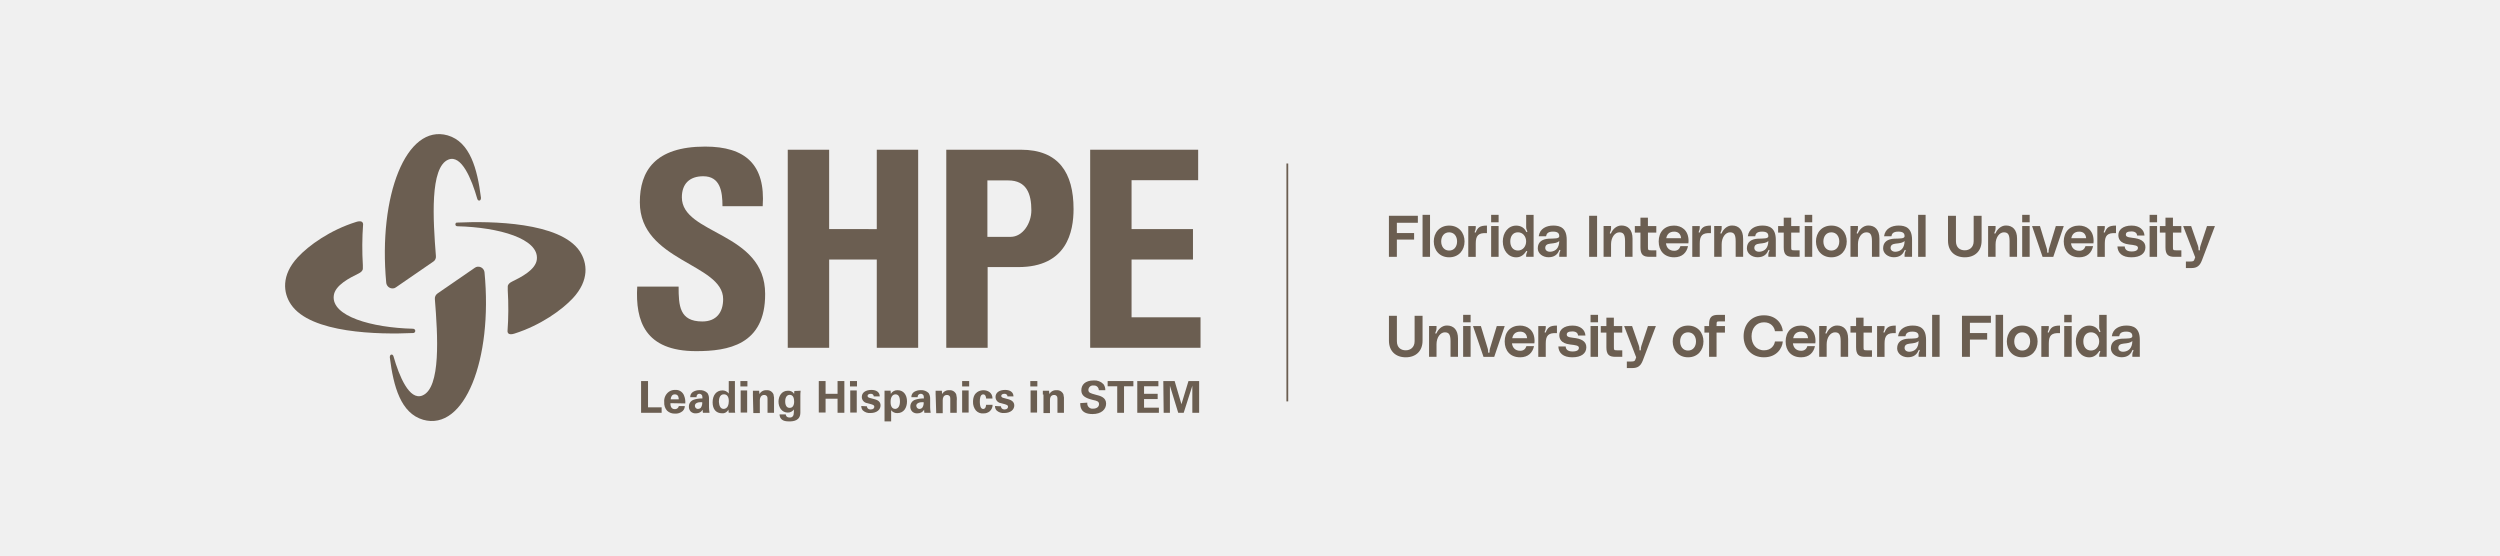
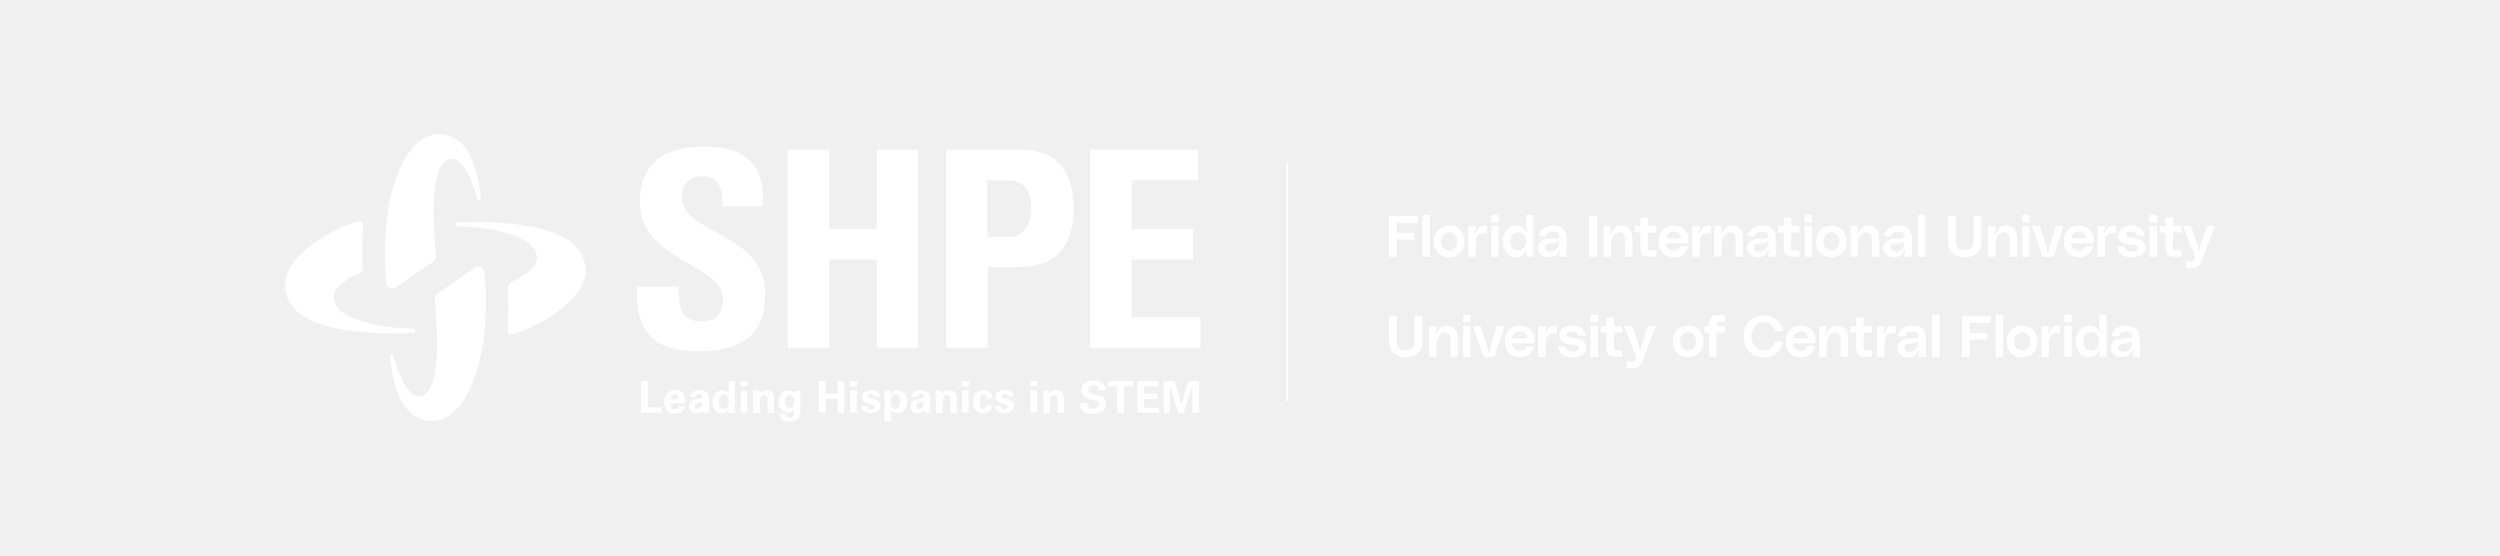
<svg xmlns="http://www.w3.org/2000/svg" id="Layer_1" data-name="Layer 1" viewBox="0 0 900 200">
  <defs>
    <style>
      .cls-1 {
-         fill: #6b5e51;
+         fill: #FFFFFF;
        stroke-width: 0px;
      }
    </style>
  </defs>
  <g>
    <path class="cls-1" d="m230.76,137.18h2.53v9.47h4.9v1.97h-7.4v-11.42h-.02Z" />
    <path class="cls-1" d="m241.35,145.15c0,.56,0,2.15,1.63,2.15.68.01,1.27-.46,1.4-1.12h2.15c0,.67-.28,1.31-.75,1.78-.77.68-1.78,1.02-2.81.94-1.04.04-2.05-.33-2.82-1.04-.75-.85-1.12-1.97-1.03-3.09-.14-1.46.5-2.88,1.69-3.75.66-.45,1.45-.68,2.24-.65,1.38-.12,2.68.68,3.19,1.97.38.92.54,1.91.47,2.9l-5.38-.1Zm2.99-1.4c0-.38,0-1.78-1.4-1.78-1.03,0-1.4.82-1.5,1.78h2.9Z" />
    <path class="cls-1" d="m253.06,148.62c-.08-.37-.11-.75-.1-1.13-.48.83-1.38,1.33-2.34,1.31-.72.08-1.44-.15-1.97-.65-.44-.48-.68-1.12-.65-1.78-.02-1.09.66-2.08,1.69-2.45,1.02-.35,2.1-.5,3.18-.47.02-.35-.01-.7-.09-1.04-.19-.4-.59-.65-1.04-.65-.33,0-.64.18-.82.47-.12.23-.18.49-.19.75h-2.25c-.03-.74.33-1.45.94-1.87.74-.45,1.59-.68,2.45-.66,1.04-.07,2.06.31,2.81,1.04.38.58.58,1.27.56,1.97v3.18c.02.66.08,1.32.19,1.97h-2.37Zm-2.9-2.53c0,.59.44,1.08,1.03,1.13h.1c.39-.02.76-.18,1.03-.47.38-.58.55-1.28.47-1.97-1.63-.09-2.63.38-2.63,1.31h0Z" />
    <path class="cls-1" d="m262.24,137.18h2.33v10.1c-.02.44,0,.88.1,1.31h-2.34l-.1-1.13c-.19.37-.47.7-.82.94-.44.3-.97.44-1.5.38-2.15,0-3.37-1.5-3.37-3.93,0-2.63,1.4-4.31,3.56-4.31.89,0,1.72.42,2.25,1.13v-4.5l-.11.02Zm-1.75,10.03c.64,0,1.22-.37,1.5-.94.27-.59.39-1.23.38-1.87,0-1.63-.66-2.45-1.78-2.45-1.63,0-1.79,1.88-1.79,2.72.1,1.4.56,2.53,1.69,2.53h0Z" />
    <path class="cls-1" d="m266.54,137.18h2.53v1.94h-2.53v-1.94Zm.1,3.38h2.34v7.96h-2.34v-7.96Z" />
    <path class="cls-1" d="m271.05,142.06v-1.4h2.24l.1,1.22c.52-.95,1.54-1.5,2.62-1.41,1.05-.08,2.04.52,2.45,1.5.2.76.26,1.56.19,2.34v4.31h-2.34v-4.96c.01-.28-.02-.55-.1-.82-.2-.43-.65-.69-1.13-.65-.49-.02-.96.23-1.22.65-.2.36-.31.77-.32,1.18v4.68h-2.34l-.16-6.65Z" />
    <path class="cls-1" d="m288.23,140.65c-.08.65-.11,1.31-.1,1.97v5.91c0,2.9-2.45,3.18-4.02,3.18-1.13,0-3.38-.09-3.47-2.53h2.24c0,.19.1,1.13,1.41,1.13.67.08,1.28-.37,1.4-1.03.12-.62.15-1.25.09-1.88-.48.72-1.29,1.15-2.15,1.13-2.24,0-3.37-1.97-3.37-3.94s1.13-3.93,3.37-3.93c.9-.08,1.78.35,2.25,1.13l.09-1.03,2.25-.1Zm-3.93,6.19c1.59,0,1.59-1.97,1.59-2.25,0-.93-.19-2.45-1.59-2.45-.82,0-1.63.65-1.63,2.34,0,.36,0,2.36,1.59,2.36h.04Z" />
    <path class="cls-1" d="m294.76,137.18h2.45v4.59h4.31v-4.59h2.45v11.42h-2.45v-5.06h-4.31v4.97h-2.45v-11.33Z" />
    <path class="cls-1" d="m305.99,137.18h2.53v1.94h-2.53v-1.94Zm.1,3.38h2.34v7.96h-2.34v-7.96Z" />
    <path class="cls-1" d="m312.08,146.27c.02.64.55,1.14,1.19,1.13,0,0,.02,0,.03,0h.23c.82,0,1.22-.47,1.22-.94s-.19-.65-1.13-.94l-1.4-.38c-1.13-.14-1.98-1.11-1.97-2.24,0-1.59,1.4-2.53,3.47-2.53,1.69,0,2.99.75,2.99,2.34h-2.15c-.01-.53-.45-.95-.98-.94-.01,0-.03,0-.04,0h-.1c-.65,0-1.12.28-1.12.75s.38.65,1.12.82l1.41.38c1.49.38,2.15,1.13,2.15,2.25,0,1.4-1.22,2.72-3.66,2.72-1,.08-1.98-.26-2.72-.94-.38-.44-.58-1.01-.56-1.59l2.02.11Z" />
    <path class="cls-1" d="m320.61,140.65l.09,1.13c.51-.85,1.45-1.36,2.45-1.31,2.06,0,3.37,1.63,3.37,4.03,0,2.25-1.13,4.22-3.47,4.22-.87.04-1.71-.35-2.24-1.04v4.03h-2.38v-11.06h2.19Zm3.37,3.84c0-.94-.19-2.53-1.59-2.53-.75,0-1.78.56-1.78,2.72,0,.47,0,2.53,1.68,2.53,1.13-.09,1.69-1.13,1.69-2.72Z" />
    <path class="cls-1" d="m332.78,148.62c-.07-.37-.1-.75-.09-1.13-.49.83-1.38,1.33-2.34,1.31-.72.08-1.44-.15-1.97-.65-.45-.48-.69-1.12-.66-1.78-.02-1.09.66-2.08,1.69-2.45,1.02-.34,2.1-.5,3.18-.47.02-.35-.01-.7-.09-1.04-.26-.57-.93-.81-1.5-.55-.18.09-.34.22-.47.37-.12.23-.18.49-.19.75h-2.25c-.03-.74.33-1.45.94-1.87.74-.45,1.59-.68,2.45-.66,1.04-.07,2.06.31,2.81,1.04.38.58.58,1.27.56,1.97v3.18c.01.66.08,1.32.19,1.97h-2.26Zm-2.9-2.53c0,.59.45,1.08,1.04,1.13h.09c.39-.02.76-.18,1.03-.47.38-.58.55-1.28.47-1.97-1.5-.09-2.66.38-2.66,1.31h.03Z" />
    <path class="cls-1" d="m336.82,142.06v-1.4h2.25l.09,1.22c.52-.95,1.55-1.5,2.63-1.41,1.05-.08,2.04.52,2.45,1.5.2.76.27,1.56.19,2.34v4.31h-2.33v-4.96c.01-.27-.02-.55-.09-.82-.2-.43-.65-.69-1.13-.65-.5-.02-.96.23-1.22.65-.19.38-.29.8-.28,1.22v4.68h-2.34l-.21-6.69Z" />
    <path class="cls-1" d="m346.37,137.18h2.53v1.94h-2.53v-1.94Zm0,3.38h2.34v7.96h-2.34v-7.96Z" />
    <path class="cls-1" d="m355,143.47c0-.29-.1-1.5-1.04-1.5-1.13,0-1.22,1.69-1.22,2.53,0,.47,0,1.88.56,2.45.16.19.4.29.65.28.29,0,.94-.09,1.04-1.5h2.34c.02.9-.36,1.75-1.04,2.34-.63.52-1.43.79-2.24.75-1.02.11-2.03-.27-2.72-1.03-.73-.9-1.1-2.04-1.04-3.19,0-3.65,2.72-4.12,3.75-4.12,1.49,0,3.26.82,3.26,3h-2.33Z" />
    <path class="cls-1" d="m360.33,146.27c.02.64.55,1.14,1.19,1.13,0,0,.02,0,.03,0h.12c.82,0,1.22-.47,1.22-.94s-.19-.65-1.13-.94l-1.4-.38c-1.13-.14-1.98-1.11-1.97-2.24,0-1.59,1.4-2.53,3.47-2.53,1.68,0,2.99.75,2.99,2.34h-2.15c-.01-.53-.45-.95-.98-.94-.01,0-.03,0-.04,0h-.1c-.65,0-1.13.28-1.13.75s.38.65,1.13.82l1.41.38c1.4.38,2.15,1.13,2.15,2.25,0,1.4-1.22,2.72-3.66,2.72-1,.08-1.98-.26-2.72-.94-.38-.44-.58-1.01-.56-1.59l2.13.11Z" />
    <path class="cls-1" d="m370.91,137.18h2.54v1.94h-2.54v-1.94Zm.1,3.38h2.34v7.96h-2.34v-7.96Z" />
    <path class="cls-1" d="m375.42,142.06v-1.4h2.24l.1,1.22c.52-.95,1.54-1.5,2.62-1.41,1.05-.08,2.04.52,2.45,1.5.2.76.26,1.56.19,2.34v4.31h-2.34v-4.96c.01-.28-.02-.55-.1-.82-.2-.43-.65-.69-1.13-.65-.49-.02-.96.23-1.22.65-.17.37-.26.78-.24,1.18v4.68h-2.34v-6.66h-.23Z" />
    <path class="cls-1" d="m391.44,144.96c-.17,1.02.52,1.98,1.54,2.15.17.03.35.03.52.01,1.31,0,2.15-.66,2.15-1.63s-.75-1.22-2.15-1.49c-2.72-.66-4.22-1.5-4.22-3.47s1.31-3.57,4.5-3.57c1.3-.09,2.57.4,3.48,1.35.45.63.68,1.38.65,2.15h-2.34c0-.92-.74-1.68-1.66-1.68,0,0-.01,0-.02,0h-.19c-.89-.14-1.72.48-1.86,1.37-.01.07-.02.15-.02.22,0,1.03.82,1.22,2.45,1.68,1.97.47,3.93,1.04,3.93,3.26,0,2.06-1.69,3.75-4.9,3.75-4.41,0-4.41-2.82-4.41-3.94l2.55-.17Z" />
    <path class="cls-1" d="m402.22,139.06h-3.47v-1.88h9.27v1.88h-3.37v9.55h-2.45v-9.55h.02Z" />
    <path class="cls-1" d="m409.33,137.18h7.69v1.88h-5.16v2.72h4.9v1.88h-4.9v3.09h5.34v1.87h-7.78v-11.42h-.1Z" />
    <path class="cls-1" d="m418.79,137.18h4.08l2.45,8.34,2.53-8.34h3.84v11.42h-2.45v-9.73l-3.11,9.74h-1.97l-2.99-9.74v9.74h-2.25l-.13-11.43Z" />
    <path class="cls-1" d="m250.62,126.41c-18.46,0-21.92-10.87-21.22-23.24h14.9c0,6.85.29,12.56,8.53,12.56,5.06,0,7.5-3.26,7.5-8.05,0-12.84-29.99-13.59-29.99-34.86,0-11.15,5.34-20.05,23.52-20.05,14.52,0,21.74,6.53,20.71,21.45h-14.48c0-5.34-.82-10.77-6.94-10.77-4.9,0-7.68,2.72-7.68,7.59,0,13.49,29.98,12.37,29.98,34.76.1,18.46-13.49,20.61-24.83,20.61Z" />
    <path class="cls-1" d="m315.64,82.47v-28.56h14.9v71.3h-14.9v-31.78h-17.14v31.77h-14.91V53.9h14.9v28.56l17.14.02Z" />
    <path class="cls-1" d="m340.66,53.9h26.89c13.59,0,18.93,8.34,18.93,21.36,0,8.05-2.35,20.89-19.87,20.89h-11.06v29.05h-14.89V53.9Zm14.89,31.37h8.25c4.41,0,7.49-4.9,7.49-9.55,0-5.81-1.63-10.77-8.33-10.77h-7.5v20.33h.09Z" />
    <path class="cls-1" d="m392.46,125.26V53.9h38.88v10.97h-23.98v17.6h22.11v10.96h-22.11v20.8h24.83v10.97h-39.73v.06Z" />
    <path class="cls-1" d="m156,94.18c.65-.43,1.01-1.19.93-1.97-1.03-13.06-2.24-32.04,4.5-34.76,4.69-1.88,8.34,6.94,10.4,14.15.28.94,1.4.82,1.31-.47-1.31-10.4-3.94-20.06-11.99-22.4-14.9-4.21-25.02,21.65-22.11,53.04.12,1.24,1.21,2.15,2.45,2.06.37-.02.73-.15,1.03-.38l13.49-9.29Z" />
    <path class="cls-1" d="m157.49,105.67c-.65.44-1.01,1.2-.94,1.97,1.04,13.06,2.25,32.03-4.5,34.75-4.68,1.88-8.34-6.93-10.4-14.14-.29-.94-1.4-.82-1.31.47,1.31,10.4,3.93,20.05,11.99,22.39,14.89,4.22,25.11-21.64,22.1-53.04-.12-1.24-1.21-2.16-2.45-2.06-.37.02-.73.15-1.03.38l-13.48,9.28Z" />
    <path class="cls-1" d="m148.78,118.35c-15.08-.37-29.45-4.52-28.63-11.86.38-3.84,5.9-6.53,8.98-8.05.75-.38,1.5-.94,1.5-1.78v-1.16c-.3-4.93-.27-9.88.09-14.8-.09-.94-.82-1.31-2.45-.82-9.47,2.95-17.14,8.49-21.08,12.74-6,6.46-5.25,12.84-2.45,16.96,7.03,10.49,31.76,10.87,43.94,10.31.42.03.79-.29.82-.71.03-.42-.29-.79-.71-.82Z" />
    <path class="cls-1" d="m164.61,81.45c15.08.37,29.42,4.5,28.66,11.9-.38,3.84-5.9,6.53-8.98,8.05-.75.38-1.5.94-1.5,1.78v1.31c.3,4.93.27,9.88-.09,14.8.09.94.82,1.31,2.45.82,9.47-3,17.14-8.53,21.08-12.75,6-6.46,5.25-12.74,2.45-16.96-7.07-10.46-31.81-10.84-43.99-10.27-.93-.19-1.03,1.31-.09,1.31Z" />
    <rect class="cls-1" x="463.11" y="58.86" width=".65" height="85.64" />
  </g>
  <g>
    <path class="cls-1" d="m500.02,77.68h10.41v2.52h-7.56v3.7h6.21v2.35h-6.21v6.21h-2.86v-14.78Z" />
    <path class="cls-1" d="m514.81,77.34v15.12h-2.69v-15.12h2.69Z" />
    <path class="cls-1" d="m527.24,86.92c0,3.15-2.08,5.71-5.54,5.71s-5.54-2.56-5.54-5.71,2.08-5.71,5.54-5.71,5.54,2.56,5.54,5.71Zm-2.69,0c0-1.81-1.03-3.28-2.86-3.28s-2.86,1.47-2.86,3.28,1.03,3.28,2.86,3.28,2.86-1.47,2.86-3.28Z" />
    <path class="cls-1" d="m531.31,83.54c.67-1.53,1.28-2.33,3.99-2.33v2.73c-3.13-.21-4.03.9-4.03,3.72v4.81h-2.69v-11.09h2.69v.61c0,.48-.13.9-.31,1.28-.08.19-.15.44.1.48.13.02.23-.15.25-.21Z" />
    <path class="cls-1" d="m536.81,77.34h2.69v2.69h-2.69v-2.69Zm0,4.03h2.69v11.09h-2.69v-11.09Z" />
    <path class="cls-1" d="m552.1,77.34v15.12h-2.69v-.48c0-.42.11-.76.29-1.13.1-.21.19-.42-.04-.5-.19-.06-.27.15-.31.21-.78,1.15-1.83,2.08-3.51,2.08-2.88,0-4.83-2.52-4.83-5.71s1.95-5.71,4.83-5.71c1.72,0,2.9.84,3.51,2.06.04.08.17.36.38.25.21-.1.08-.36-.02-.57-.19-.38-.29-.71-.29-1.15v-4.45h2.69Zm-2.69,9.57c0-1.76-1.18-3.28-2.94-3.28-1.89,0-2.77,1.51-2.77,3.28s.88,3.28,2.77,3.28c1.76,0,2.94-1.51,2.94-3.28Z" />
    <path class="cls-1" d="m557.64,85.93c1.97-.11,3.72.08,3.7-.95-.02-.76-.31-1.6-2.23-1.6s-2.37.78-2.52,1.68h-2.65c.38-2.79,2.77-3.86,5.25-3.86s4.83.84,4.83,5.12v6.13h-2.69v-.78c0-.5.13-.86.31-1.22.08-.19.17-.4-.02-.48-.21-.08-.29.13-.34.23-.63,1.53-1.85,2.41-3.82,2.41-2.08,0-3.86-1.34-3.86-3.21,0-2.46,1.81-3.36,4.03-3.48Zm.46,1.78c-1.16.13-1.81.57-1.81,1.55,0,.92.88,1.51,2.12,1.34,1.43-.19,2.9-1.11,2.92-3.86-.63.69-1.64.8-3.23.97Z" />
    <path class="cls-1" d="m572.09,92.46v-14.78h2.86v14.78h-2.86Z" />
    <path class="cls-1" d="m587.71,85.91v6.55h-2.69v-5.63c0-2.5-.65-3.19-2.06-3.19-1.55,0-2.98,1.74-2.98,4.3v4.51h-2.69v-11.09h2.69v.69c0,.67-.13,1.07-.34,1.51-.08.19-.21.48.06.54.17.04.23-.08.32-.25.5-1.11,1.76-2.67,3.7-2.67,2.39,0,3.99,1.55,3.99,4.7Z" />
    <path class="cls-1" d="m593.26,83.73v5.06c0,1.22.02,1.32,1.15,1.32h1.87v2.35h-2.44c-2.23,0-3.28-.73-3.28-3.4v-5.33h-2.02v-2.35h2.02v-3.02h2.69v3.02h3.02v2.35h-3.02Z" />
    <path class="cls-1" d="m607.81,87.59h-8.06c.19,1.68,1.28,2.69,2.96,2.69,1.28,0,1.93-.69,2.25-1.68h2.73c-.48,2.29-2.04,4.03-5,4.03-3.59,0-5.56-2.41-5.56-5.71,0-3.46,2.14-5.71,5.52-5.71,2.56,0,5.23,1.53,5.23,5.56,0,.29-.02.5-.06.82Zm-2.62-1.85c-.11-1.34-.9-2.35-2.46-2.35-1.83,0-2.6,1.03-2.88,2.35h5.33Z" />
    <path class="cls-1" d="m611.95,83.54c.67-1.53,1.28-2.33,3.99-2.33v2.73c-3.13-.21-4.03.9-4.03,3.72v4.81h-2.69v-11.09h2.69v.61c0,.48-.13.9-.31,1.28-.08.19-.15.44.1.48.13.02.23-.15.25-.21Z" />
    <path class="cls-1" d="m627.53,85.91v6.55h-2.69v-5.63c0-2.5-.65-3.19-2.06-3.19-1.55,0-2.98,1.74-2.98,4.3v4.51h-2.69v-11.09h2.69v.69c0,.67-.13,1.07-.34,1.51-.08.19-.21.48.06.54.17.04.23-.08.31-.25.5-1.11,1.76-2.67,3.7-2.67,2.39,0,3.99,1.55,3.99,4.7Z" />
    <path class="cls-1" d="m632.91,85.93c1.97-.11,3.72.08,3.7-.95-.02-.76-.32-1.6-2.23-1.6s-2.37.78-2.52,1.68h-2.65c.38-2.79,2.77-3.86,5.25-3.86s4.83.84,4.83,5.12v6.13h-2.69v-.78c0-.5.13-.86.32-1.22.08-.19.17-.4-.02-.48-.21-.08-.29.13-.34.23-.63,1.53-1.85,2.41-3.82,2.41-2.08,0-3.86-1.34-3.86-3.21,0-2.46,1.81-3.36,4.03-3.48Zm.46,1.78c-1.15.13-1.81.57-1.81,1.55,0,.92.88,1.51,2.12,1.34,1.43-.19,2.9-1.11,2.92-3.86-.63.69-1.64.8-3.23.97Z" />
    <path class="cls-1" d="m644.83,83.73v5.06c0,1.22.02,1.32,1.16,1.32h1.87v2.35h-2.44c-2.23,0-3.28-.73-3.28-3.4v-5.33h-2.02v-2.35h2.02v-3.02h2.69v3.02h3.02v2.35h-3.02Z" />
    <path class="cls-1" d="m649.71,77.34h2.69v2.69h-2.69v-2.69Zm0,4.03h2.69v11.09h-2.69v-11.09Z" />
    <path class="cls-1" d="m664.83,86.92c0,3.15-2.08,5.71-5.54,5.71s-5.54-2.56-5.54-5.71,2.08-5.71,5.54-5.71,5.54,2.56,5.54,5.71Zm-2.69,0c0-1.81-1.03-3.28-2.86-3.28s-2.86,1.47-2.86,3.28,1.03,3.28,2.86,3.28,2.86-1.47,2.86-3.28Z" />
    <path class="cls-1" d="m676.59,85.91v6.55h-2.69v-5.63c0-2.5-.65-3.19-2.06-3.19-1.55,0-2.98,1.74-2.98,4.3v4.51h-2.69v-11.09h2.69v.69c0,.67-.13,1.07-.34,1.51-.08.19-.21.48.06.54.17.04.23-.08.32-.25.5-1.11,1.76-2.67,3.7-2.67,2.39,0,3.99,1.55,3.99,4.7Z" />
    <path class="cls-1" d="m681.96,85.93c1.97-.11,3.72.08,3.7-.95-.02-.76-.31-1.6-2.23-1.6s-2.37.78-2.52,1.68h-2.65c.38-2.79,2.77-3.86,5.25-3.86s4.83.84,4.83,5.12v6.13h-2.69v-.78c0-.5.13-.86.31-1.22.08-.19.17-.4-.02-.48-.21-.08-.29.13-.34.23-.63,1.53-1.85,2.41-3.82,2.41-2.08,0-3.86-1.34-3.86-3.21,0-2.46,1.81-3.36,4.03-3.48Zm.46,1.78c-1.16.13-1.81.57-1.81,1.55,0,.92.88,1.51,2.12,1.34,1.43-.19,2.9-1.11,2.92-3.86-.63.69-1.64.8-3.23.97Z" />
    <path class="cls-1" d="m693.22,77.34v15.12h-2.69v-15.12h2.69Z" />
    <path class="cls-1" d="m713.38,77.68v8.99c0,3.65-2.35,5.96-6.05,5.96s-6.05-2.31-6.05-5.96v-8.99h2.86v9.15c0,2.29,1.43,3.28,3.19,3.28,1.62,0,3.19-1.01,3.19-3.28v-9.15h2.86Z" />
    <path class="cls-1" d="m726.14,85.91v6.55h-2.69v-5.63c0-2.5-.65-3.19-2.06-3.19-1.55,0-2.98,1.74-2.98,4.3v4.51h-2.69v-11.09h2.69v.69c0,.67-.13,1.07-.34,1.51-.08.19-.21.48.06.54.17.04.23-.08.32-.25.5-1.11,1.76-2.67,3.7-2.67,2.39,0,3.99,1.55,3.99,4.7Z" />
    <path class="cls-1" d="m727.99,77.34h2.69v2.69h-2.69v-2.69Zm0,4.03h2.69v11.09h-2.69v-11.09Z" />
    <path class="cls-1" d="m734.38,81.38l2.46,8.1c.13.42.15.82.15,1.22,0,.15.04.31.25.31s.25-.17.25-.31c0-.4.02-.8.15-1.22l2.46-8.1h2.86l-3.78,11.09h-3.86l-3.78-11.09h2.86Z" />
    <path class="cls-1" d="m753.63,87.59h-8.06c.19,1.68,1.28,2.69,2.96,2.69,1.28,0,1.93-.69,2.25-1.68h2.73c-.48,2.29-2.04,4.03-5,4.03-3.59,0-5.56-2.41-5.56-5.71,0-3.46,2.14-5.71,5.52-5.71,2.56,0,5.23,1.53,5.23,5.56,0,.29-.02.5-.06.82Zm-2.62-1.85c-.1-1.34-.9-2.35-2.46-2.35-1.83,0-2.6,1.03-2.88,2.35h5.33Z" />
    <path class="cls-1" d="m757.77,83.54c.67-1.53,1.28-2.33,3.99-2.33v2.73c-3.13-.21-4.03.9-4.03,3.72v4.81h-2.69v-11.09h2.69v.61c0,.48-.13.9-.32,1.28-.08.19-.15.44.11.48.13.02.23-.15.25-.21Z" />
    <path class="cls-1" d="m764.91,88.72c.02.82.5,1.81,2.46,1.81,1.72,0,2.29-.59,2.29-1.32,0-.82-1.09-.95-3.21-1.2-3.4-.42-3.84-2.18-3.84-3.42,0-1.81,1.6-3.38,4.75-3.38,2.92,0,4.51,1.55,4.66,3.57h-2.65c-.06-.69-.52-1.47-2.08-1.47s-1.99.5-1.99,1.13c0,.52.23.97,2.39,1.18,2.71.27,4.66,1.16,4.66,3.38s-1.79,3.63-5.06,3.63-4.91-1.53-5.02-3.91h2.65Z" />
    <path class="cls-1" d="m773.86,77.34h2.69v2.69h-2.69v-2.69Zm0,4.03h2.69v11.09h-2.69v-11.09Z" />
    <path class="cls-1" d="m782.26,83.73v5.06c0,1.22.02,1.32,1.16,1.32h1.87v2.35h-2.44c-2.23,0-3.28-.73-3.28-3.4v-5.33h-2.02v-2.35h2.02v-3.02h2.69v3.02h3.02v2.35h-3.02Z" />
    <path class="cls-1" d="m788.81,81.38l2.48,7.16c.15.44.17.84.17,1.26,0,.15.02.36.25.36s.25-.19.25-.36c0-.4.04-.82.19-1.26l2.37-7.16h2.86l-4.7,12.37c-.76,1.97-1.81,2.75-3.74,2.75h-2.02v-2.35h.92c1.6,0,1.91,0,2.2-.86l.23-.67-4.33-11.23h2.86Z" />
    <path class="cls-1" d="m512.12,113.68v8.99c0,3.65-2.35,5.96-6.05,5.96s-6.05-2.31-6.05-5.96v-8.99h2.86v9.15c0,2.29,1.43,3.28,3.19,3.28,1.62,0,3.19-1.01,3.19-3.28v-9.15h2.86Z" />
    <path class="cls-1" d="m524.88,121.91v6.55h-2.69v-5.63c0-2.5-.65-3.19-2.06-3.19-1.55,0-2.98,1.74-2.98,4.3v4.51h-2.69v-11.09h2.69v.69c0,.67-.13,1.07-.34,1.51-.08.19-.21.48.06.54.17.04.23-.08.32-.25.5-1.11,1.76-2.67,3.7-2.67,2.39,0,3.99,1.55,3.99,4.7Z" />
    <path class="cls-1" d="m526.73,113.34h2.69v2.69h-2.69v-2.69Zm0,4.03h2.69v11.09h-2.69v-11.09Z" />
    <path class="cls-1" d="m533.12,117.38l2.46,8.1c.13.42.15.82.15,1.22,0,.15.04.31.25.31s.25-.17.25-.31c0-.4.02-.8.15-1.22l2.46-8.1h2.86l-3.78,11.09h-3.86l-3.78-11.09h2.86Z" />
    <path class="cls-1" d="m552.37,123.59h-8.06c.19,1.68,1.28,2.69,2.96,2.69,1.28,0,1.93-.69,2.25-1.68h2.73c-.48,2.29-2.04,4.03-5,4.03-3.59,0-5.56-2.41-5.56-5.71,0-3.46,2.14-5.71,5.52-5.71,2.56,0,5.23,1.53,5.23,5.56,0,.29-.02.5-.06.82Zm-2.62-1.85c-.1-1.34-.9-2.35-2.46-2.35-1.83,0-2.6,1.03-2.88,2.35h5.33Z" />
    <path class="cls-1" d="m556.51,119.54c.67-1.53,1.28-2.33,3.99-2.33v2.73c-3.13-.21-4.03.9-4.03,3.72v4.81h-2.69v-11.09h2.69v.61c0,.48-.13.9-.32,1.28-.08.19-.15.44.11.48.13.02.23-.15.25-.21Z" />
    <path class="cls-1" d="m563.65,124.72c.02.82.5,1.81,2.46,1.81,1.72,0,2.29-.59,2.29-1.32,0-.82-1.09-.95-3.21-1.2-3.4-.42-3.84-2.18-3.84-3.42,0-1.81,1.6-3.38,4.75-3.38,2.92,0,4.51,1.55,4.66,3.57h-2.65c-.06-.69-.53-1.47-2.08-1.47s-2,.5-2,1.13c0,.52.23.97,2.39,1.18,2.71.27,4.66,1.16,4.66,3.38s-1.78,3.63-5.06,3.63-4.91-1.53-5.02-3.91h2.65Z" />
    <path class="cls-1" d="m572.6,113.34h2.69v2.69h-2.69v-2.69Zm0,4.03h2.69v11.09h-2.69v-11.09Z" />
    <path class="cls-1" d="m581,119.73v5.06c0,1.22.02,1.32,1.15,1.32h1.87v2.35h-2.44c-2.23,0-3.28-.73-3.28-3.4v-5.33h-2.02v-2.35h2.02v-3.02h2.69v3.02h3.02v2.35h-3.02Z" />
    <path class="cls-1" d="m587.55,117.38l2.48,7.16c.15.44.17.84.17,1.26,0,.15.02.36.25.36s.25-.19.25-.36c0-.4.04-.82.19-1.26l2.37-7.16h2.86l-4.7,12.37c-.76,1.97-1.81,2.75-3.74,2.75h-2.02v-2.35h.92c1.6,0,1.91,0,2.21-.86l.23-.67-4.33-11.23h2.86Z" />
    <path class="cls-1" d="m613.25,122.92c0,3.15-2.08,5.71-5.54,5.71s-5.54-2.56-5.54-5.71,2.08-5.71,5.54-5.71,5.54,2.56,5.54,5.71Zm-2.69,0c0-1.81-1.03-3.28-2.86-3.28s-2.86,1.47-2.86,3.28,1.03,3.28,2.86,3.28,2.86-1.47,2.86-3.28Z" />
    <path class="cls-1" d="m617.96,117v.38h3.02v2.35h-3.02v8.73h-2.69v-8.73h-1.68v-2.35h1.68v-.63c0-2.67,1.05-3.4,3.28-3.4h2.44v2.35h-1.87c-1.13,0-1.15.08-1.15,1.3Z" />
    <path class="cls-1" d="m635.01,113.51c4.6,0,6.61,3.25,6.8,5.71h-2.83c-.19-1.45-1.41-3.19-3.93-3.19-2.86,0-4.49,2.25-4.49,5.04s1.64,5.04,4.49,5.04c2.52,0,3.74-1.74,3.93-3.19h2.83c-.19,2.46-2.21,5.71-6.8,5.71s-7.31-3.38-7.31-7.56,2.65-7.56,7.31-7.56Z" />
    <path class="cls-1" d="m653.51,123.59h-8.06c.19,1.68,1.28,2.69,2.96,2.69,1.28,0,1.93-.69,2.25-1.68h2.73c-.48,2.29-2.04,4.03-5,4.03-3.59,0-5.56-2.41-5.56-5.71,0-3.46,2.14-5.71,5.52-5.71,2.56,0,5.23,1.53,5.23,5.56,0,.29-.02.5-.06.82Zm-2.62-1.85c-.1-1.34-.9-2.35-2.46-2.35-1.83,0-2.6,1.03-2.88,2.35h5.33Z" />
    <path class="cls-1" d="m665.33,121.91v6.55h-2.69v-5.63c0-2.5-.65-3.19-2.06-3.19-1.55,0-2.98,1.74-2.98,4.3v4.51h-2.69v-11.09h2.69v.69c0,.67-.13,1.07-.34,1.51-.08.19-.21.48.06.54.17.04.23-.08.31-.25.5-1.11,1.76-2.67,3.7-2.67,2.39,0,3.99,1.55,3.99,4.7Z" />
    <path class="cls-1" d="m670.88,119.73v5.06c0,1.22.02,1.32,1.16,1.32h1.87v2.35h-2.44c-2.23,0-3.28-.73-3.28-3.4v-5.33h-2.02v-2.35h2.02v-3.02h2.69v3.02h3.02v2.35h-3.02Z" />
    <path class="cls-1" d="m678.48,119.54c.67-1.53,1.28-2.33,3.99-2.33v2.73c-3.13-.21-4.03.9-4.03,3.72v4.81h-2.69v-11.09h2.69v.61c0,.48-.13.9-.31,1.28-.08.19-.15.44.1.48.13.02.23-.15.25-.21Z" />
    <path class="cls-1" d="m687,121.93c1.97-.11,3.72.08,3.7-.95-.02-.76-.32-1.6-2.23-1.6s-2.37.78-2.52,1.68h-2.65c.38-2.79,2.77-3.86,5.25-3.86s4.83.84,4.83,5.12v6.13h-2.69v-.78c0-.5.13-.86.32-1.22.08-.19.17-.4-.02-.48-.21-.08-.29.13-.34.23-.63,1.53-1.85,2.41-3.82,2.41-2.08,0-3.86-1.34-3.86-3.21,0-2.46,1.81-3.36,4.03-3.48Zm.46,1.78c-1.15.13-1.81.57-1.81,1.55,0,.92.88,1.51,2.12,1.34,1.43-.19,2.9-1.11,2.92-3.86-.63.69-1.64.8-3.23.97Z" />
    <path class="cls-1" d="m698.26,113.34v15.12h-2.69v-15.12h2.69Z" />
    <path class="cls-1" d="m706.32,113.68h10.41v2.52h-7.56v3.7h6.21v2.35h-6.21v6.21h-2.86v-14.78Z" />
    <path class="cls-1" d="m721.11,113.34v15.12h-2.69v-15.12h2.69Z" />
    <path class="cls-1" d="m733.54,122.92c0,3.15-2.08,5.71-5.54,5.71s-5.54-2.56-5.54-5.71,2.08-5.71,5.54-5.71,5.54,2.56,5.54,5.71Zm-2.69,0c0-1.81-1.03-3.28-2.86-3.28s-2.86,1.47-2.86,3.28,1.03,3.28,2.86,3.28,2.86-1.47,2.86-3.28Z" />
    <path class="cls-1" d="m737.61,119.54c.67-1.53,1.28-2.33,3.99-2.33v2.73c-3.13-.21-4.03.9-4.03,3.72v4.81h-2.69v-11.09h2.69v.61c0,.48-.13.9-.32,1.28-.08.19-.15.44.11.48.13.02.23-.15.25-.21Z" />
    <path class="cls-1" d="m743.12,113.34h2.69v2.69h-2.69v-2.69Zm0,4.03h2.69v11.09h-2.69v-11.09Z" />
    <path class="cls-1" d="m758.4,113.34v15.12h-2.69v-.48c0-.42.1-.76.29-1.13.11-.21.19-.42-.04-.5-.19-.06-.27.15-.32.21-.78,1.15-1.83,2.08-3.51,2.08-2.88,0-4.83-2.52-4.83-5.71s1.95-5.71,4.83-5.71c1.72,0,2.9.84,3.51,2.06.04.08.17.36.38.25.21-.1.08-.36-.02-.57-.19-.38-.29-.71-.29-1.15v-4.45h2.69Zm-2.69,9.57c0-1.76-1.18-3.28-2.94-3.28-1.89,0-2.77,1.51-2.77,3.28s.88,3.28,2.77,3.28c1.76,0,2.94-1.51,2.94-3.28Z" />
    <path class="cls-1" d="m763.95,121.93c1.97-.11,3.72.08,3.7-.95-.02-.76-.32-1.6-2.23-1.6s-2.37.78-2.52,1.68h-2.65c.38-2.79,2.77-3.86,5.25-3.86s4.83.84,4.83,5.12v6.13h-2.69v-.78c0-.5.13-.86.32-1.22.08-.19.17-.4-.02-.48-.21-.08-.29.13-.34.23-.63,1.53-1.85,2.41-3.82,2.41-2.08,0-3.86-1.34-3.86-3.21,0-2.46,1.81-3.36,4.03-3.48Zm.46,1.78c-1.15.13-1.81.57-1.81,1.55,0,.92.88,1.51,2.12,1.34,1.43-.19,2.9-1.11,2.92-3.86-.63.69-1.64.8-3.23.97Z" />
  </g>
</svg>
